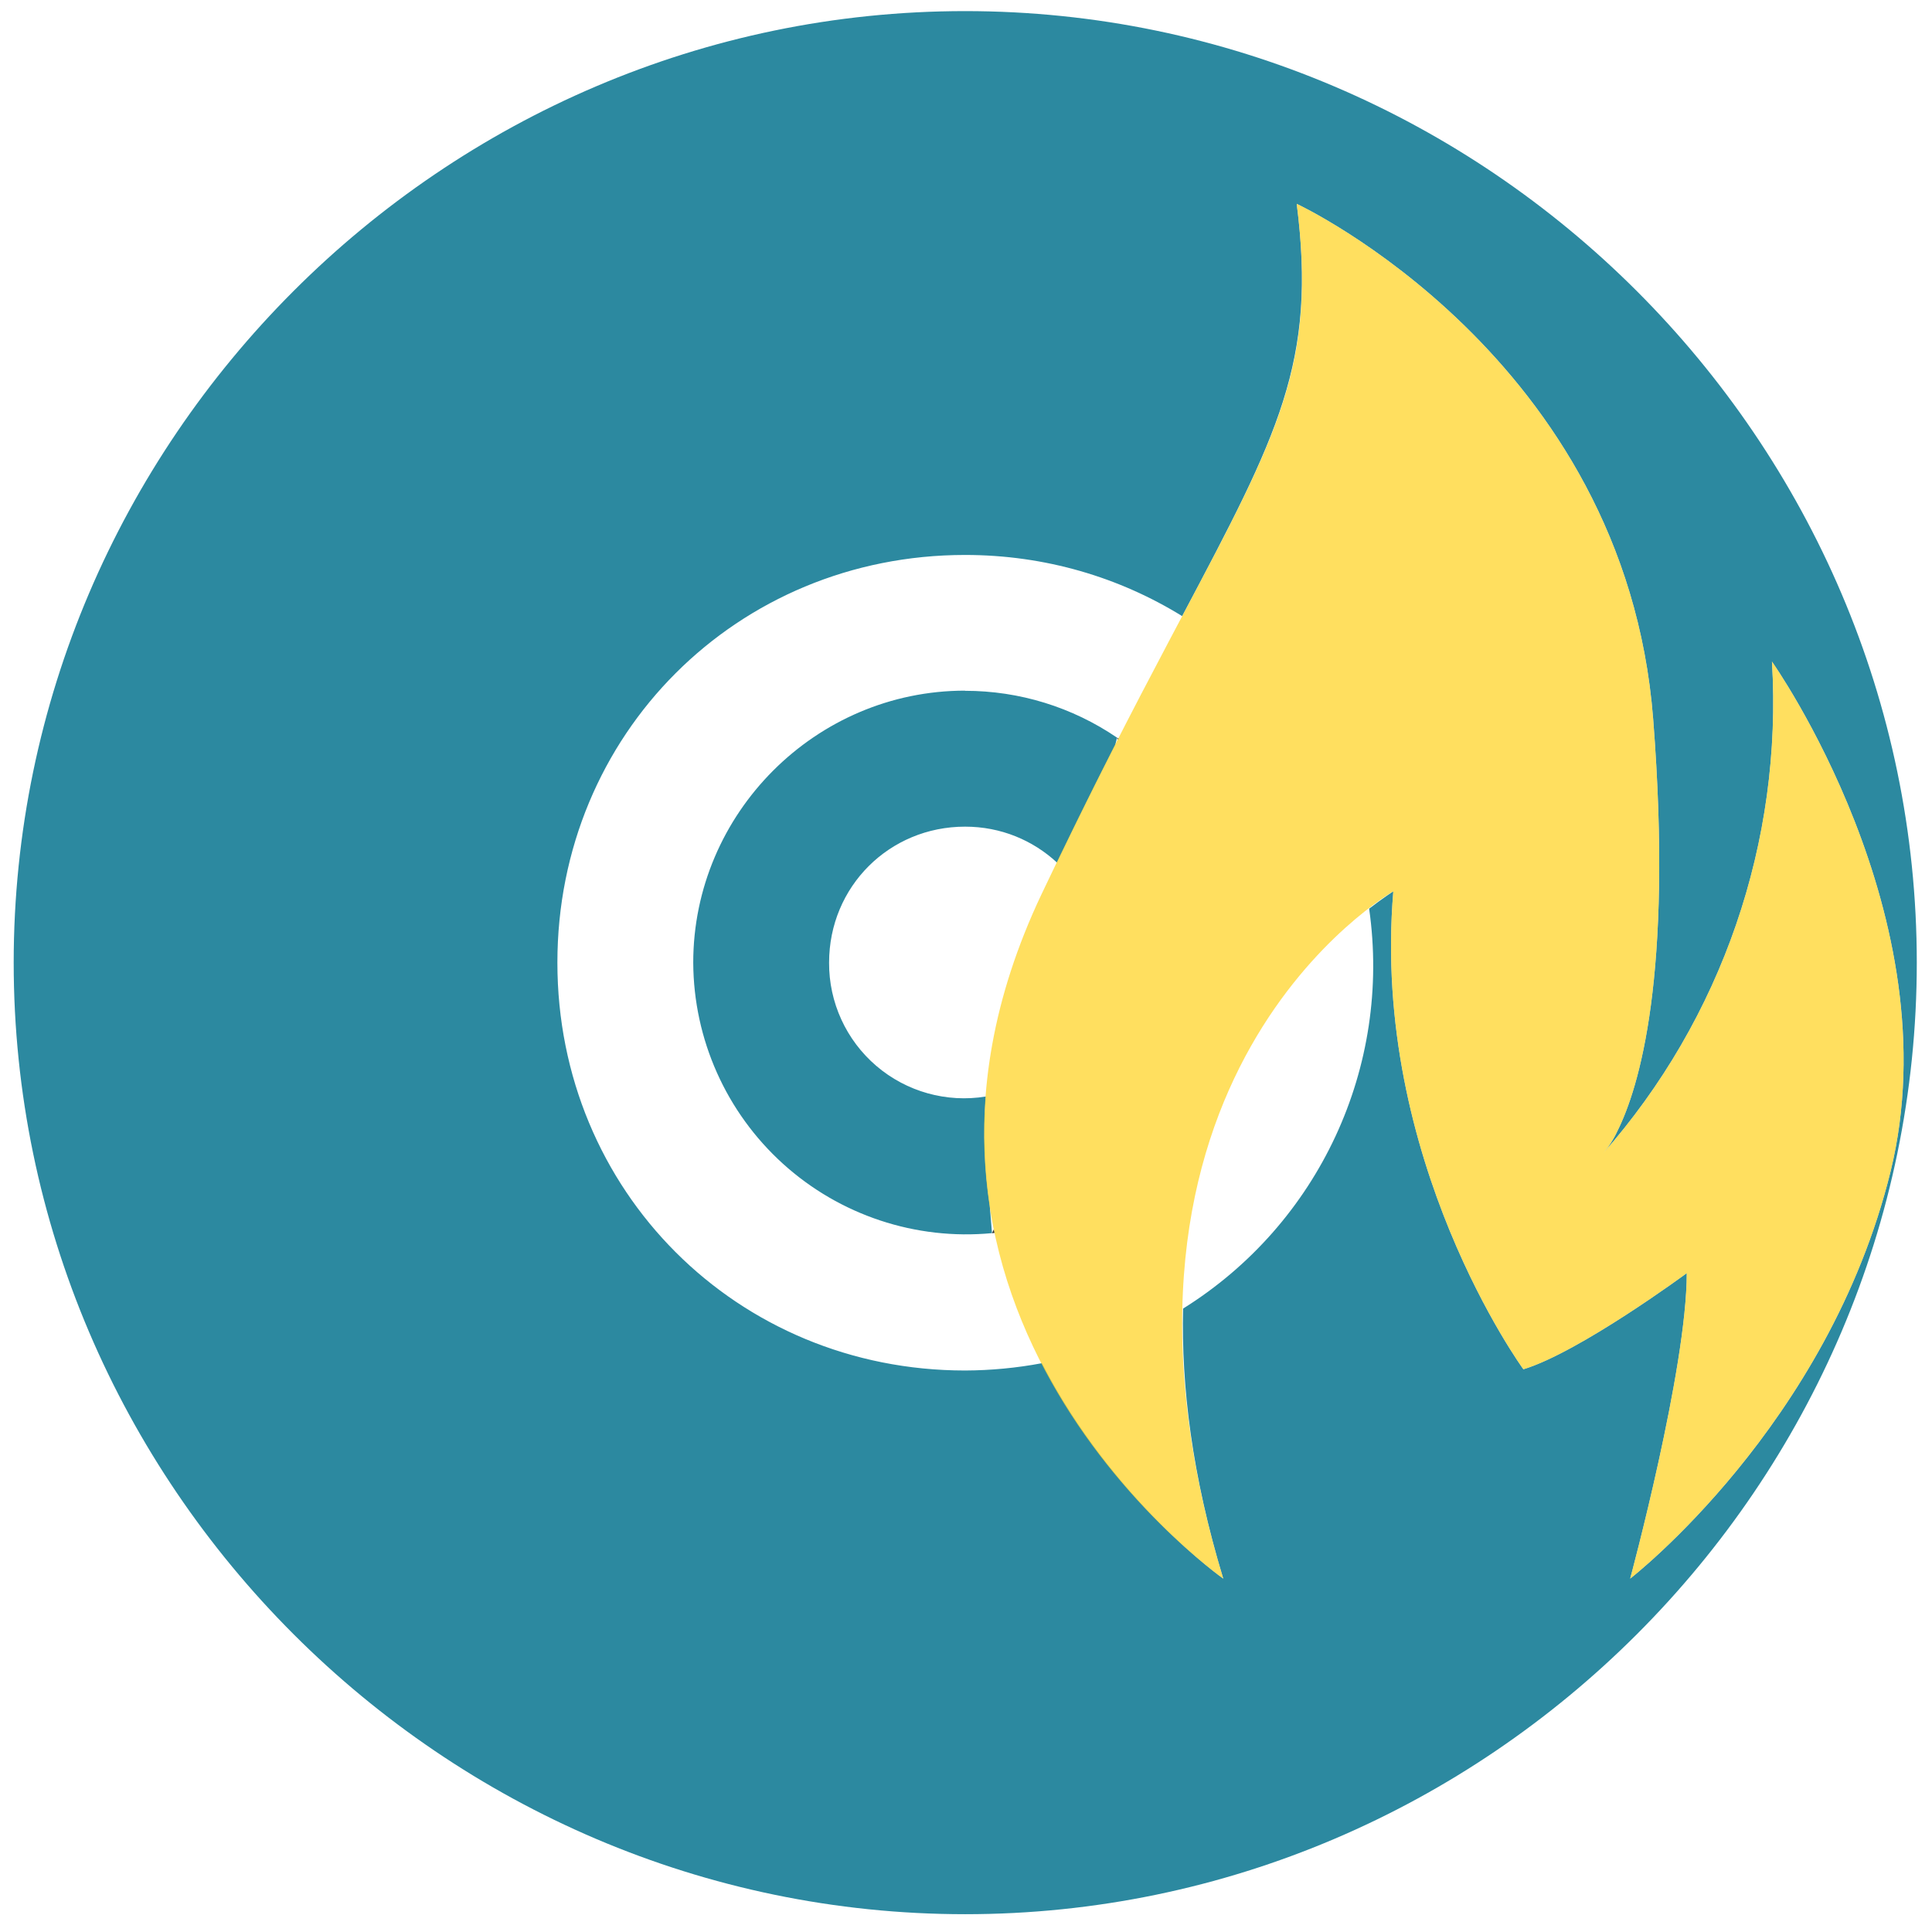
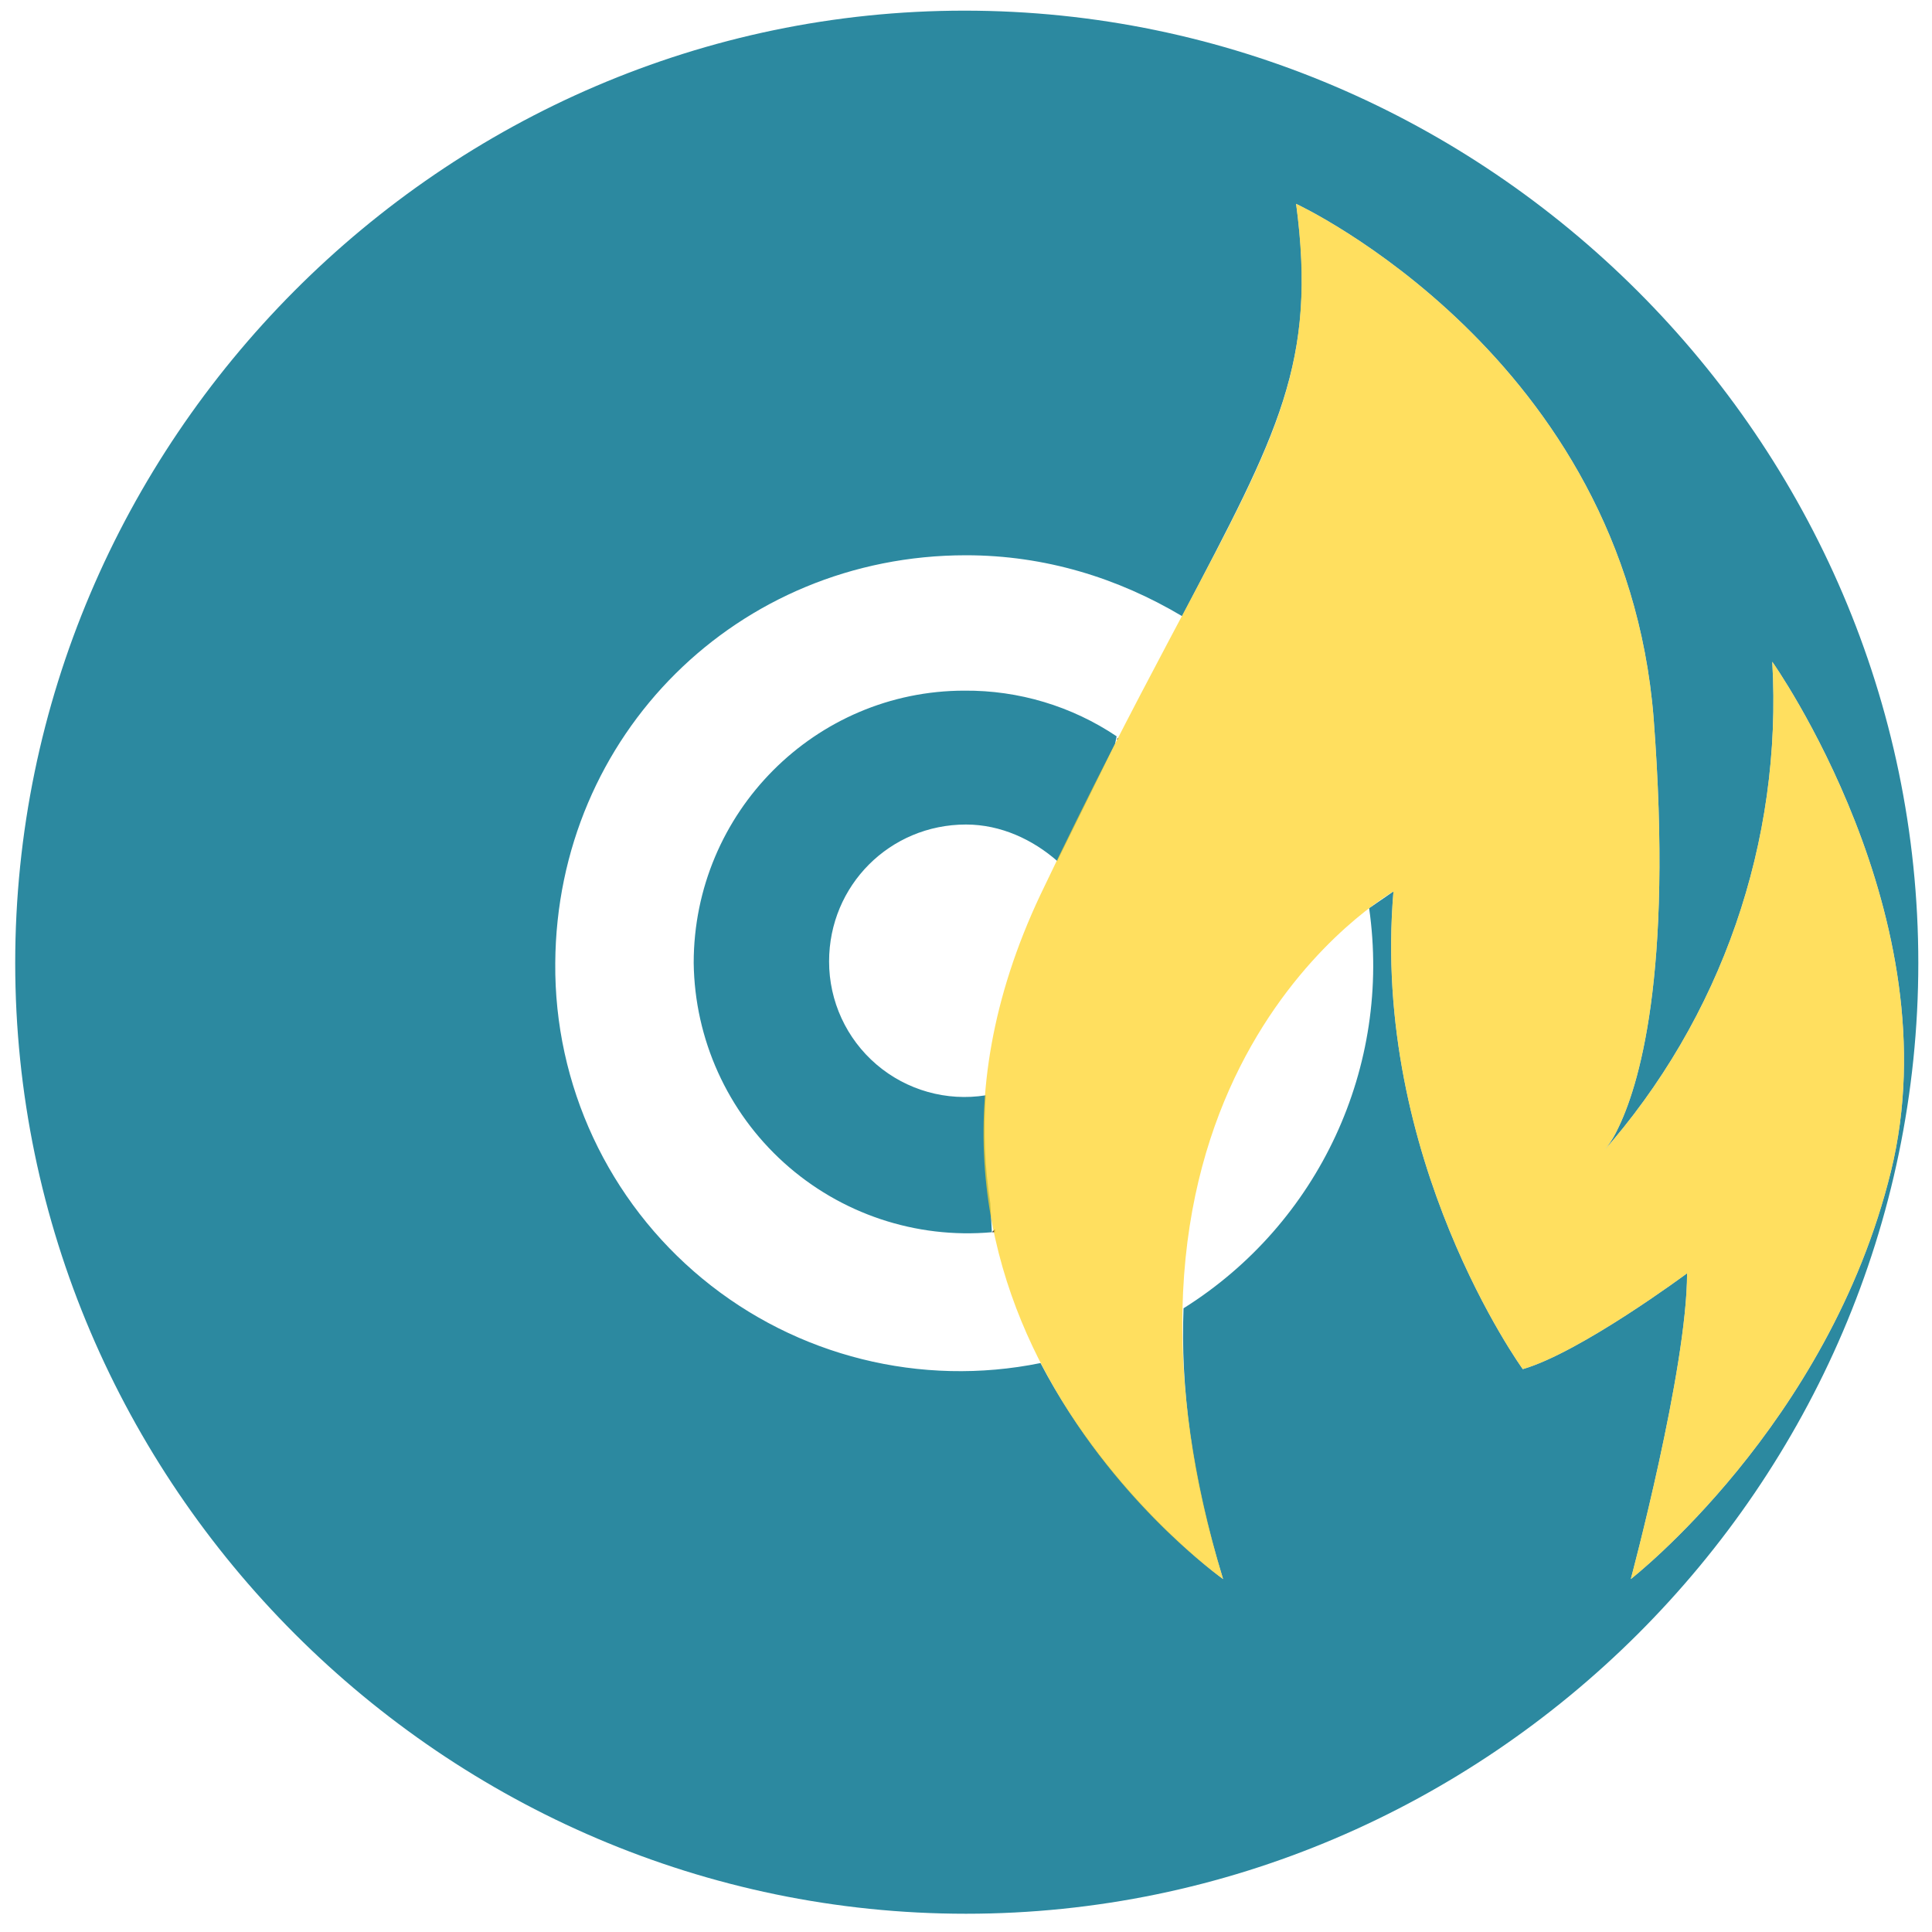
<svg xmlns="http://www.w3.org/2000/svg" width="48" height="48" viewBox="0 0 12.7 12.7">
-   <path fill="#2c89a0" d="M6.344.073C2.911.073.09 2.895.09 6.328s2.822 6.255 6.255 6.255S12.6 9.761 12.6 6.328 9.777.073 6.344.073zm2.18 1.267s2.157 1.004 2.343 3.385c.132 1.696-.094 2.427-.235 2.71a.642.642 0 0 1-.097.15 4.483 4.483 0 0 0 1.113-3.236s1.188 1.678.78 3.35c-.41 1.671-1.712 2.678-1.712 2.678s.372-1.376.372-2.008c0 0-.705.52-1.074.632 0 0-1.004-1.376-.855-3.142 0 0-.069.045-.159.114a2.656 2.656 0 0 1-1.223 2.629c-.012.51.058 1.096.264 1.775 0 0-.727-.513-1.192-1.416a2.79 2.79 0 0 1-.505.048c-1.5 0-2.68-1.18-2.68-2.681s1.18-2.68 2.68-2.68c.529 0 1.015.148 1.427.402.631-1.192.886-1.67.753-2.71zm-2.18 3.2c-.982 0-1.787.806-1.787 1.788a1.794 1.794 0 0 0 1.964 1.778l-.015-.182a3.186 3.186 0 0 1-.026-.716.887.887 0 0 1-1.03-.88c0-.5.396-.894.894-.894.236 0 .446.09.604.236.136-.282.264-.54.383-.773l.012-.048a1.772 1.772 0 0 0-.999-.308z" color="#bebebe" font-family="sans-serif" font-weight="400" overflow="visible" style="font-variant-ligatures:normal;font-variant-position:normal;font-variant-caps:normal;font-variant-numeric:normal;font-variant-alternates:normal;font-feature-settings:normal;text-indent:0;text-decoration-line:none;text-decoration-style:solid;text-decoration-color:#000;text-transform:none;text-orientation:mixed;shape-padding:0;isolation:auto;mix-blend-mode:normal" white-space="normal" />
-   <path fill="#333" d="M6.521 8.106c.006 0 .011 0 .017-.002l-.005-.023m.814-3.218a.049.049 0 0 1 .005-.008l-.009-.006" color="#bebebe" font-family="sans-serif" font-weight="400" overflow="visible" style="font-variant-ligatures:normal;font-variant-position:normal;font-variant-caps:normal;font-variant-numeric:normal;font-variant-alternates:normal;font-feature-settings:normal;text-indent:0;text-decoration-line:none;text-decoration-style:solid;text-decoration-color:#000;text-transform:none;text-orientation:mixed;shape-padding:0;isolation:auto;mix-blend-mode:normal" white-space="normal" />
-   <path fill="#ffd42a" d="M8.524 1.34s2.157 1.004 2.343 3.385c.132 1.696-.094 2.428-.235 2.71a.642.642 0 0 1-.097.15 4.483 4.483 0 0 0 1.113-3.236s1.188 1.678.78 3.35c-.41 1.671-1.712 2.678-1.712 2.678s.372-1.376.372-2.008c0 0-.705.52-1.074.632 0 0-1.004-1.376-.855-3.142 0 0-2.123 1.208-1.118 4.518 0 0-2.5-1.747-1.194-4.5C8.152 3.126 8.71 2.792 8.524 1.342z" opacity=".75" />
+   <path fill="#2c89a0" d="M6.34.07C2.91.07.1 2.9.1 6.33s2.82 6.25 6.25 6.25 6.26-2.82 6.26-6.25S9.78.07 6.34.07zm2.18 1.27s2.16 1 2.35 3.38c.13 1.7-.1 2.43-.24 2.71a.64.64 0 0 1-.1.15 4.48 4.48 0 0 0 1.12-3.23s1.19 1.68.78 3.35c-.41 1.67-1.71 2.68-1.71 2.68s.37-1.38.37-2.01c0 0-.7.52-1.08.63 0 0-1-1.38-.85-3.14L9 5.97A2.66 2.66 0 0 1 7.78 8.6c-.02.51.05 1.1.26 1.78 0 0-.73-.52-1.2-1.42a2.66 2.66 0 0 1-3.19-2.63c.01-1.5 1.2-2.68 2.7-2.68.52 0 1 .15 1.42.4.63-1.2.89-1.67.75-2.71zm-2.18 3.2c-.98 0-1.78.8-1.78 1.79A1.8 1.8 0 0 0 6.52 8.1l-.01-.19a3.19 3.19 0 0 1-.03-.71.89.89 0 0 1-1.03-.88c0-.5.4-.9.9-.9.23 0 .44.1.6.24l.38-.77.01-.05a1.77 1.77 0 0 0-1-.3z" color="#bebebe" font-family="sans-serif" font-weight="400" overflow="visible" style="font-variant-ligatures:normal;font-variant-position:normal;font-variant-caps:normal;font-variant-numeric:normal;font-variant-alternates:normal;font-feature-settings:normal;text-indent:0;text-decoration-line:none;text-decoration-style:solid;text-decoration-color:#000;text-transform:none;text-orientation:mixed;shape-padding:0;isolation:auto;mix-blend-mode:normal" white-space="normal" />
+   <path fill="#333" d="M6.52 8.1h.02v-.02m.8-3.22a.05.05 0 0 1 .01 0v-.01" color="#bebebe" font-family="sans-serif" font-weight="400" overflow="visible" style="font-variant-ligatures:normal;font-variant-position:normal;font-variant-caps:normal;font-variant-numeric:normal;font-variant-alternates:normal;font-feature-settings:normal;text-indent:0;text-decoration-line:none;text-decoration-style:solid;text-decoration-color:#000;text-transform:none;text-orientation:mixed;shape-padding:0;isolation:auto;mix-blend-mode:normal" white-space="normal" />
+   <path fill="#ffd42a" d="M8.52 1.34s2.16 1 2.35 3.38c.13 1.7-.1 2.43-.24 2.71a.64.64 0 0 1-.1.15 4.48 4.48 0 0 0 1.12-3.23s1.19 1.68.78 3.35c-.41 1.67-1.71 2.68-1.71 2.68s.37-1.38.37-2.01c0 0-.7.52-1.08.63 0 0-1-1.38-.85-3.14 0 0-2.12 1.2-1.12 4.52 0 0-2.5-1.75-1.2-4.5 1.31-2.75 1.87-3.09 1.68-4.54z" opacity=".75" />
</svg>
